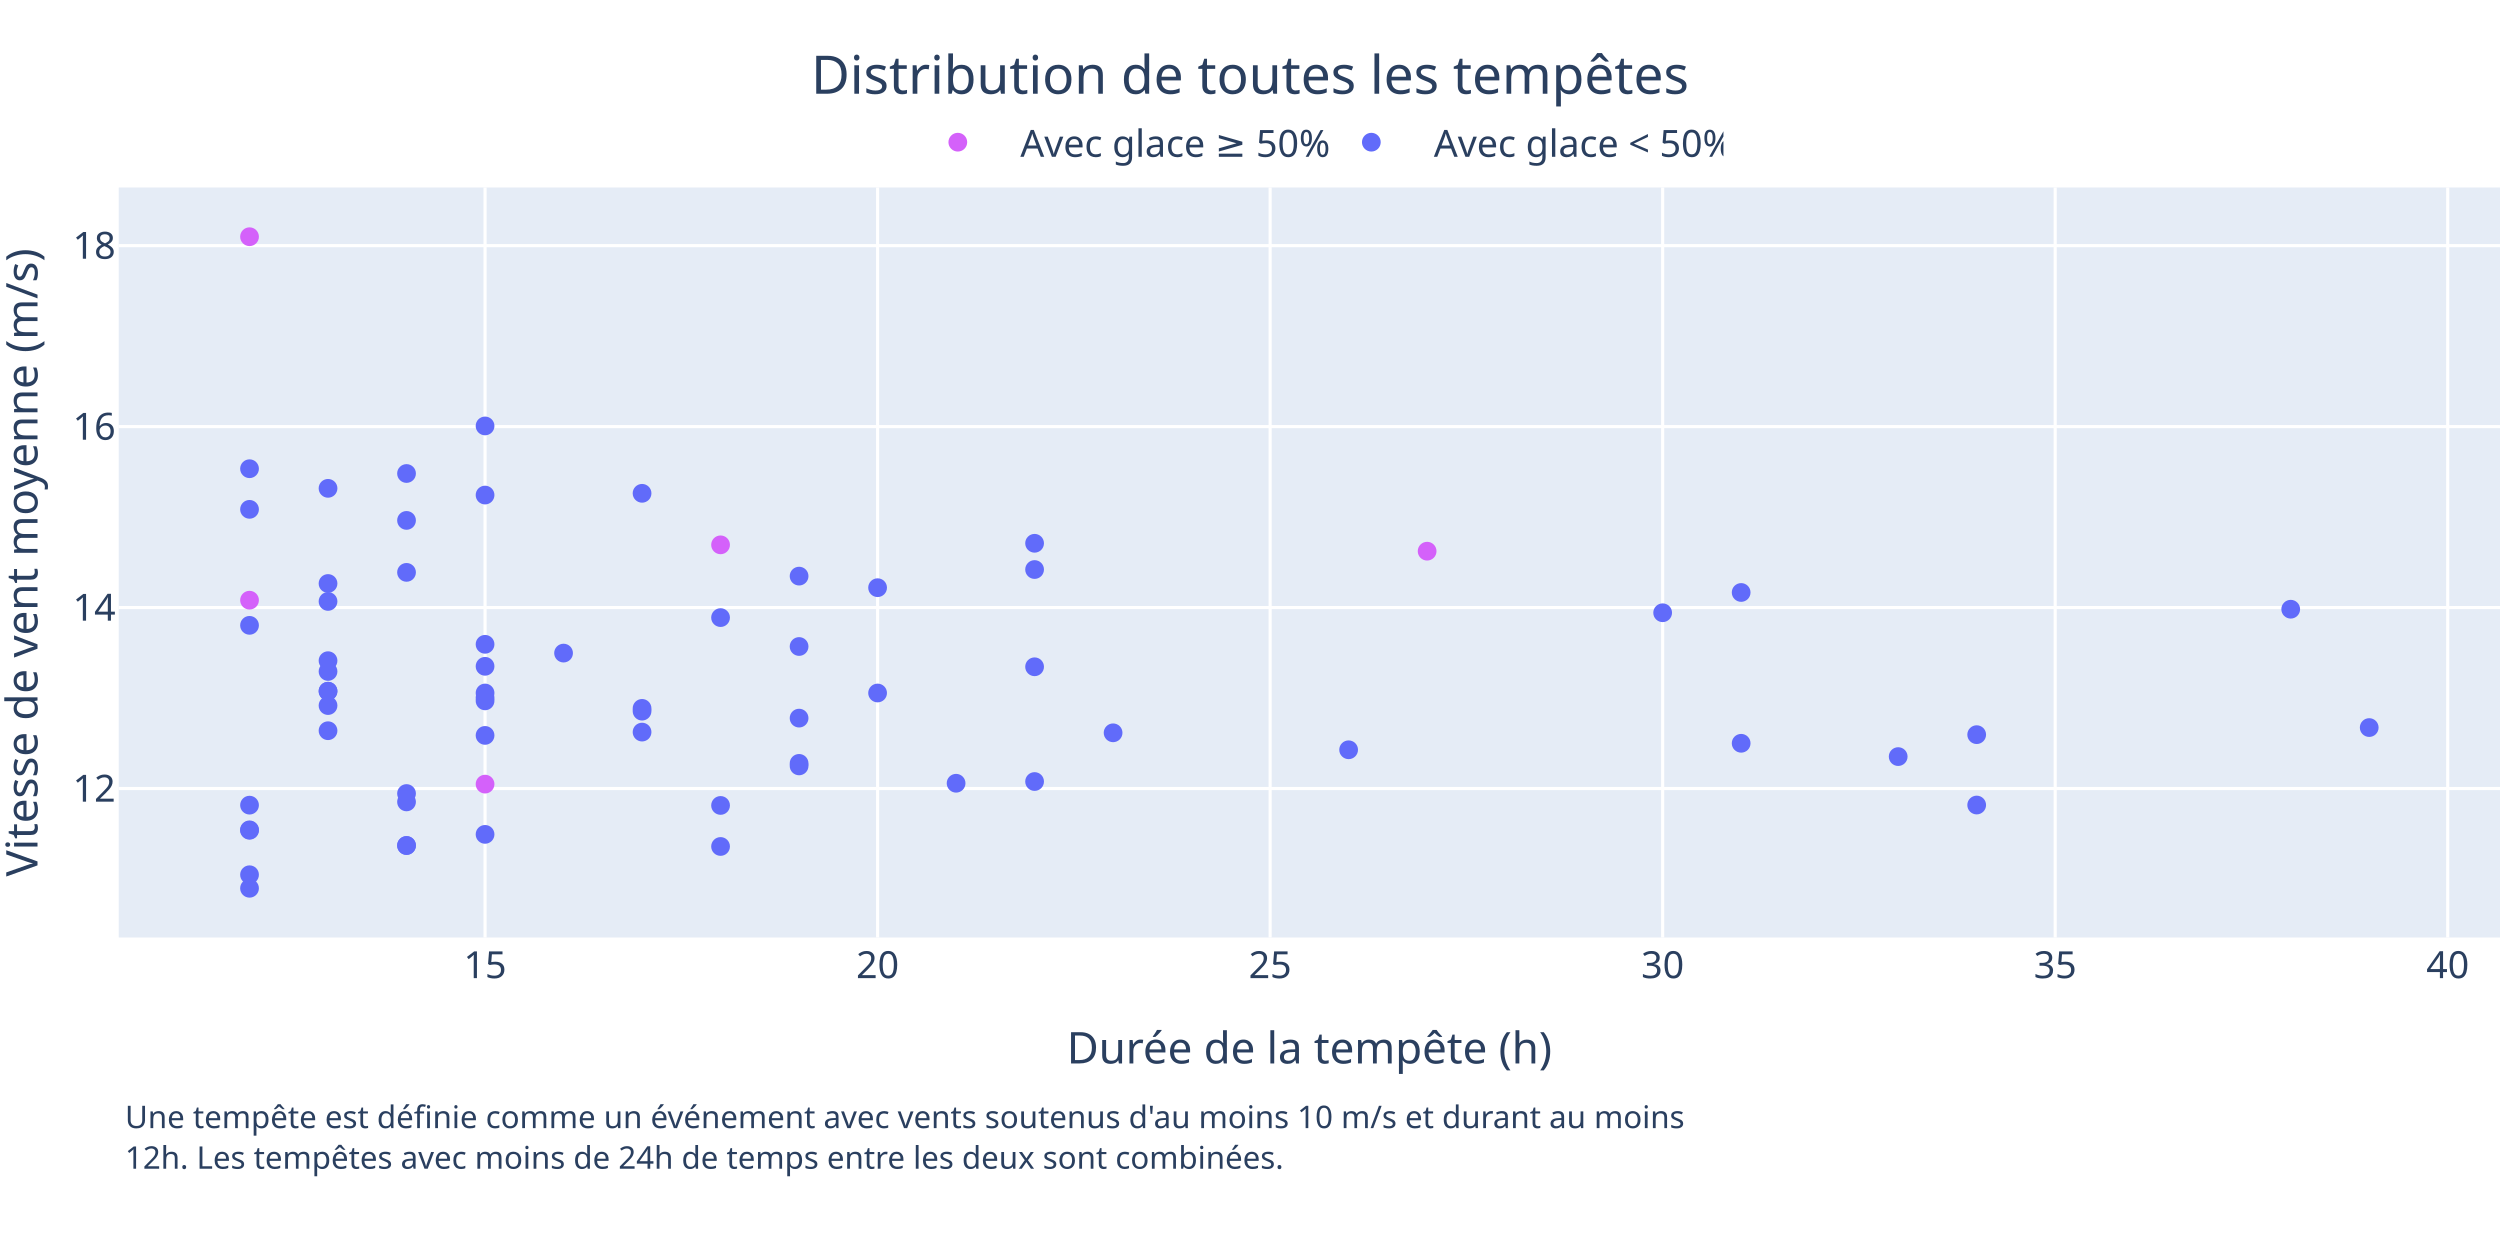
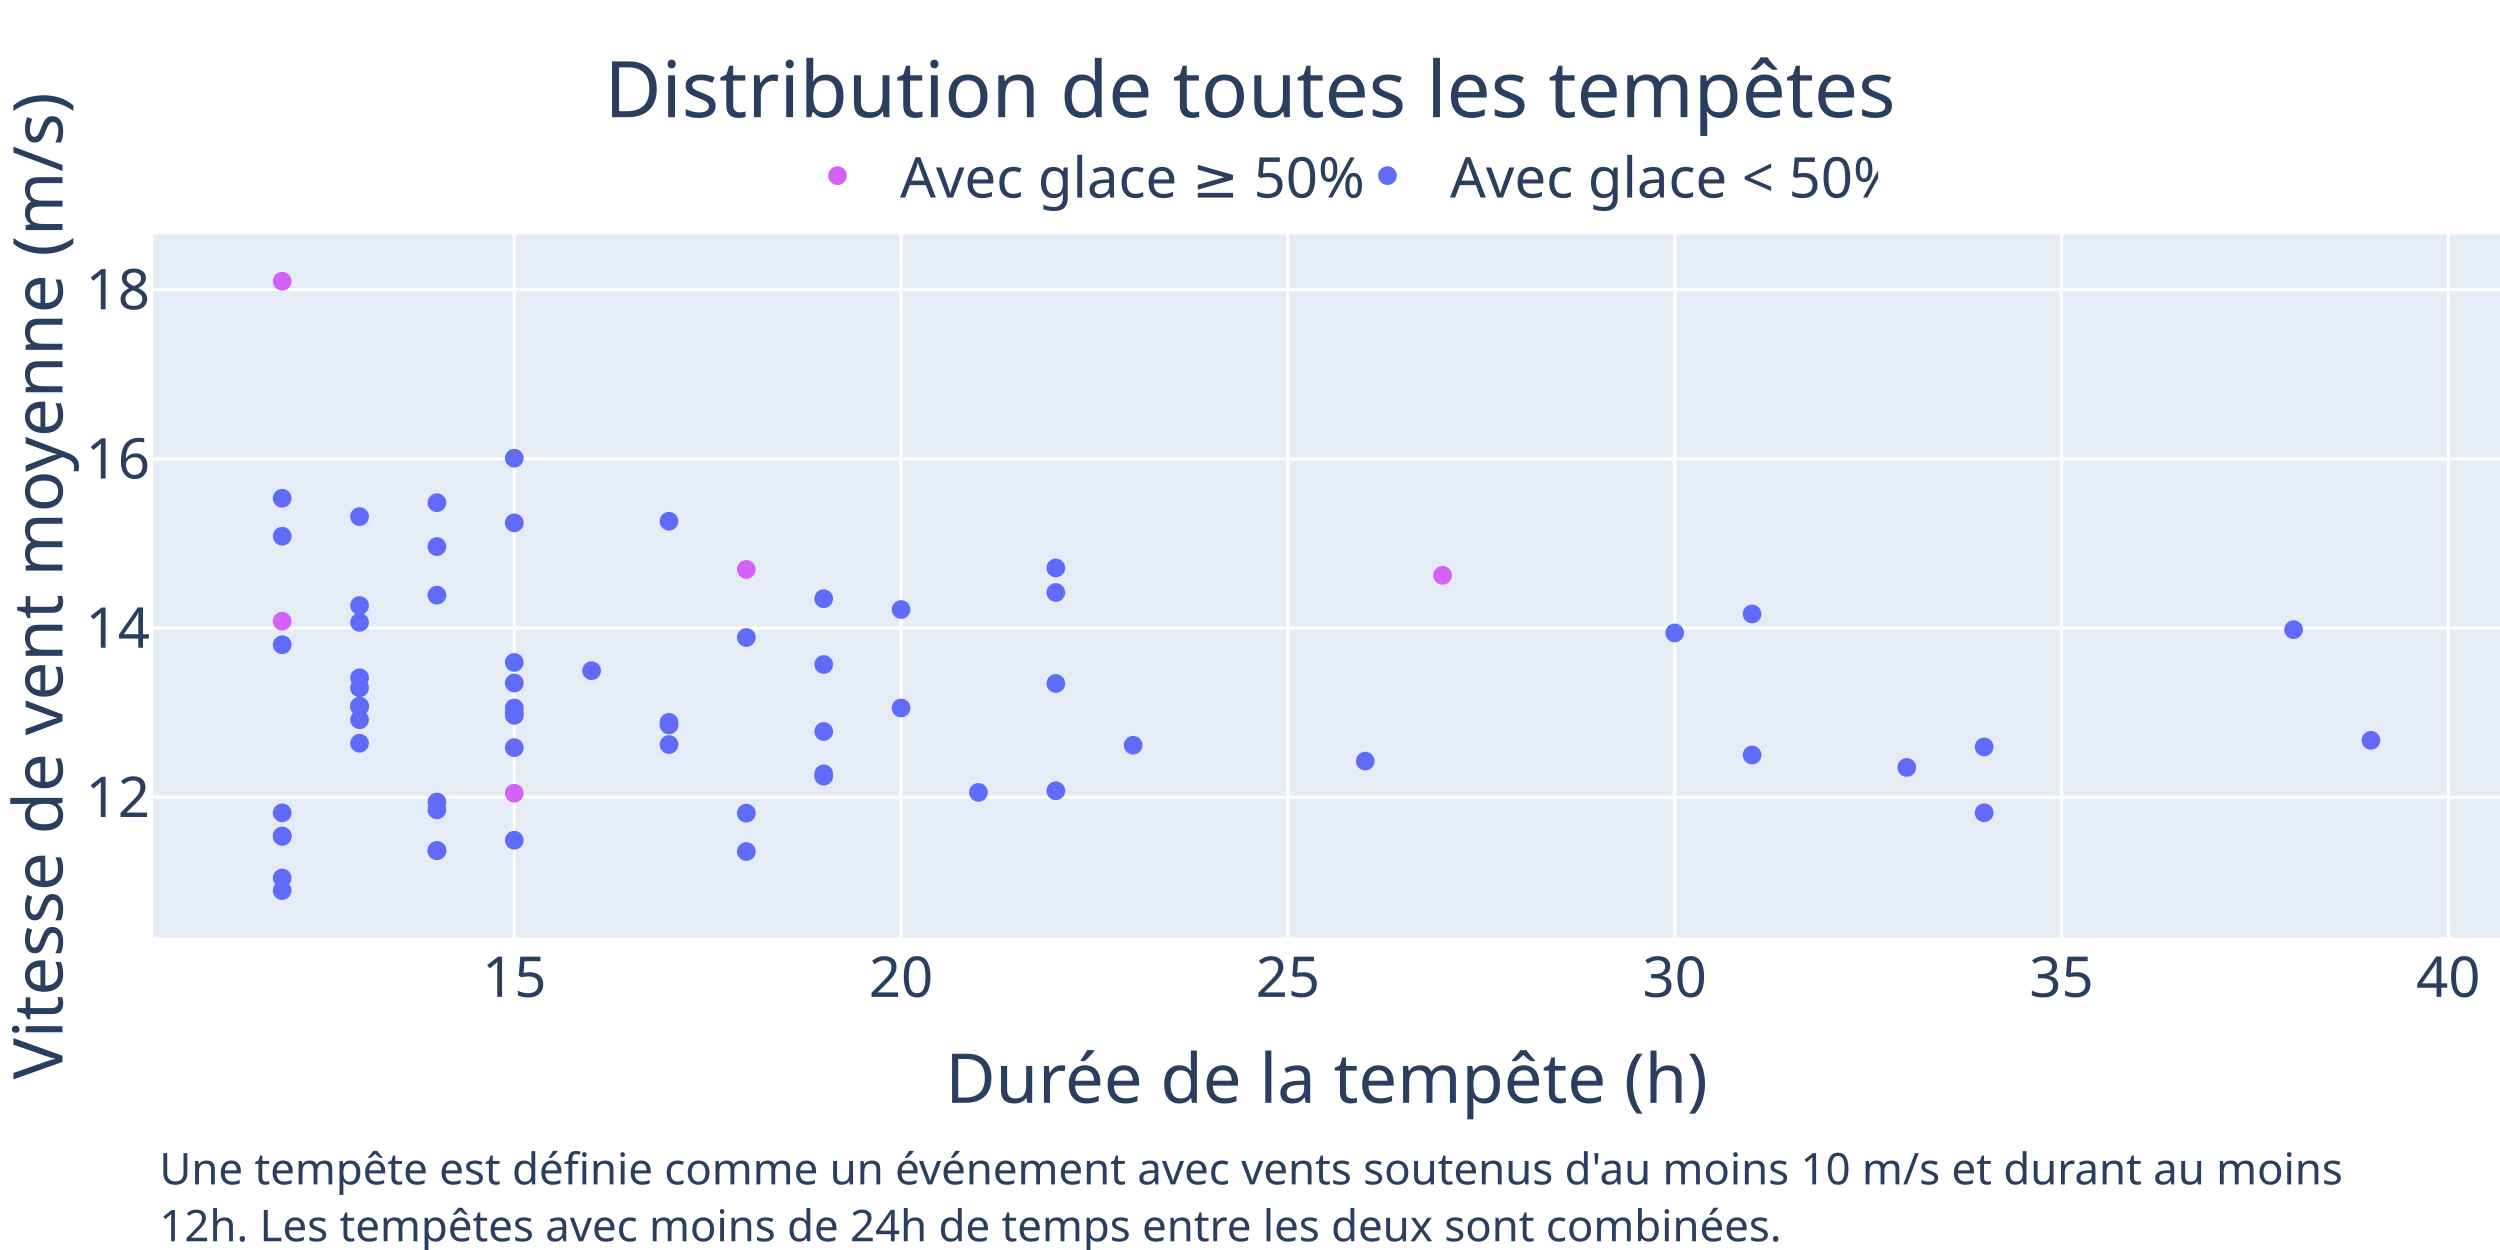
<svg xmlns="http://www.w3.org/2000/svg" class="main-svg" width="800" height="400" style="" viewBox="0 0 800 400">
  <rect x="0" y="0" width="800" height="400" style="fill: rgb(255, 255, 255); fill-opacity: 1;" />
-   <defs id="defs-b2602b">
+   <defs id="defs-48f7b8">
    <g class="clips">
-       <clipPath id="clipb2602bxyplot" class="plotclip">
-         <rect width="762" height="240" />
-       </clipPath>
-       <clipPath class="axesclip" id="clipb2602bx">
-         <rect x="38" y="0" width="762" height="400" />
-       </clipPath>
-       <clipPath class="axesclip" id="clipb2602by">
-         <rect x="0" y="60" width="800" height="240" />
-       </clipPath>
-       <clipPath class="axesclip" id="clipb2602bxy">
-         <rect x="38" y="60" width="762" height="240" />
+       <clipPath id="clip48f7b8xyplot" class="plotclip">
+         <rect width="751" height="225" />
+       </clipPath>
+       <clipPath class="axesclip" id="clip48f7b8x">
+         <rect x="49" y="0" width="751" height="400" />
+       </clipPath>
+       <clipPath class="axesclip" id="clip48f7b8y">
+         <rect x="0" y="75" width="800" height="225" />
+       </clipPath>
+       <clipPath class="axesclip" id="clip48f7b8xy">
+         <rect x="49" y="75" width="751" height="225" />
      </clipPath>
    </g>
    <g class="gradients" />
    <g class="patterns" />
  </defs>
  <g class="bglayer">
-     <rect class="bg" x="38" y="60" width="762" height="240" style="fill: rgb(229, 236, 246); fill-opacity: 1; stroke-width: 0;" />
+     <rect class="bg" x="49" y="75" width="751" height="225" style="fill: rgb(229, 236, 246); fill-opacity: 1; stroke-width: 0;" />
  </g>
  <g class="layer-below">
    <g class="imagelayer" />
    <g class="shapelayer" />
  </g>
  <g class="cartesianlayer">
    <g class="subplot xy">
      <g class="layer-subplot">
        <g class="shapelayer" />
        <g class="imagelayer" />
      </g>
      <g class="minor-gridlayer">
        <g class="x" />
        <g class="y" />
      </g>
      <g class="gridlayer">
        <g class="x">
-           <path class="xgrid crisp" transform="translate(155.22,0)" d="M0,60v240" style="stroke: rgb(255, 255, 255); stroke-opacity: 1; stroke-width: 1px;" />
-           <path class="xgrid crisp" transform="translate(280.83,0)" d="M0,60v240" style="stroke: rgb(255, 255, 255); stroke-opacity: 1; stroke-width: 1px;" />
-           <path class="xgrid crisp" transform="translate(406.44,0)" d="M0,60v240" style="stroke: rgb(255, 255, 255); stroke-opacity: 1; stroke-width: 1px;" />
-           <path class="xgrid crisp" transform="translate(532.05,0)" d="M0,60v240" style="stroke: rgb(255, 255, 255); stroke-opacity: 1; stroke-width: 1px;" />
-           <path class="xgrid crisp" transform="translate(657.66,0)" d="M0,60v240" style="stroke: rgb(255, 255, 255); stroke-opacity: 1; stroke-width: 1px;" />
-           <path class="xgrid crisp" transform="translate(783.27,0)" d="M0,60v240" style="stroke: rgb(255, 255, 255); stroke-opacity: 1; stroke-width: 1px;" />
+           <path class="xgrid crisp" transform="translate(164.57,0)" d="M0,75v225" style="stroke: rgb(255, 255, 255); stroke-opacity: 1; stroke-width: 1px;" />
+           <path class="xgrid crisp" transform="translate(288.34,0)" d="M0,75v225" style="stroke: rgb(255, 255, 255); stroke-opacity: 1; stroke-width: 1px;" />
+           <path class="xgrid crisp" transform="translate(412.12,0)" d="M0,75v225" style="stroke: rgb(255, 255, 255); stroke-opacity: 1; stroke-width: 1px;" />
+           <path class="xgrid crisp" transform="translate(535.9,0)" d="M0,75v225" style="stroke: rgb(255, 255, 255); stroke-opacity: 1; stroke-width: 1px;" />
+           <path class="xgrid crisp" transform="translate(659.68,0)" d="M0,75v225" style="stroke: rgb(255, 255, 255); stroke-opacity: 1; stroke-width: 1px;" />
+           <path class="xgrid crisp" transform="translate(783.46,0)" d="M0,75v225" style="stroke: rgb(255, 255, 255); stroke-opacity: 1; stroke-width: 1px;" />
        </g>
        <g class="y">
-           <path class="ygrid crisp" transform="translate(0,252.33)" d="M38,0h762" style="stroke: rgb(255, 255, 255); stroke-opacity: 1; stroke-width: 1px;" />
-           <path class="ygrid crisp" transform="translate(0,194.42)" d="M38,0h762" style="stroke: rgb(255, 255, 255); stroke-opacity: 1; stroke-width: 1px;" />
-           <path class="ygrid crisp" transform="translate(0,136.51)" d="M38,0h762" style="stroke: rgb(255, 255, 255); stroke-opacity: 1; stroke-width: 1px;" />
-           <path class="ygrid crisp" transform="translate(0,78.6)" d="M38,0h762" style="stroke: rgb(255, 255, 255); stroke-opacity: 1; stroke-width: 1px;" />
+           <path class="ygrid crisp" transform="translate(0,255.14)" d="M49,0h751" style="stroke: rgb(255, 255, 255); stroke-opacity: 1; stroke-width: 1px;" />
+           <path class="ygrid crisp" transform="translate(0,200.98)" d="M49,0h751" style="stroke: rgb(255, 255, 255); stroke-opacity: 1; stroke-width: 1px;" />
+           <path class="ygrid crisp" transform="translate(0,146.82)" d="M49,0h751" style="stroke: rgb(255, 255, 255); stroke-opacity: 1; stroke-width: 1px;" />
+           <path class="ygrid crisp" transform="translate(0,92.66)" d="M49,0h751" style="stroke: rgb(255, 255, 255); stroke-opacity: 1; stroke-width: 1px;" />
        </g>
      </g>
      <g class="zerolinelayer" />
      <g class="layer-between">
        <g class="shapelayer" />
        <g class="imagelayer" />
      </g>
      <path class="xlines-below" />
      <path class="ylines-below" />
      <g class="overlines-below" />
      <g class="xaxislayer-below" />
      <g class="yaxislayer-below" />
      <g class="overaxes-below" />
      <g class="overplot">
-         <g class="xy" transform="translate(38,60)" clip-path="url(#clipb2602bxyplot)">
+         <g class="xy" transform="translate(49,75)" clip-path="url(#clip48f7b8xyplot)">
          <g class="scatterlayer mlayer">
-             <g class="trace scatter tracec1fa4c" style="stroke-miterlimit: 2; opacity: 1;">
+             <g class="trace scatter trace77abb6" style="stroke-miterlimit: 2; opacity: 1;">
              <g class="fills" />
              <g class="errorbars" />
              <g class="lines" />
              <g class="points">
-                 <path class="point" transform="translate(41.85,132.06)" d="M3,0A3,3 0 1,1 0,-3A3,3 0 0,1 3,0Z" style="opacity: 1; stroke-width: 0px; fill: rgb(212, 97, 250); fill-opacity: 1;" />
-                 <path class="point" transform="translate(117.22,190.92)" d="M3,0A3,3 0 1,1 0,-3A3,3 0 0,1 3,0Z" style="opacity: 1; stroke-width: 0px; fill: rgb(212, 97, 250); fill-opacity: 1;" />
-                 <path class="point" transform="translate(192.58,114.35)" d="M3,0A3,3 0 1,1 0,-3A3,3 0 0,1 3,0Z" style="opacity: 1; stroke-width: 0px; fill: rgb(212, 97, 250); fill-opacity: 1;" />
-                 <path class="point" transform="translate(41.85,15.75)" d="M3,0A3,3 0 1,1 0,-3A3,3 0 0,1 3,0Z" style="opacity: 1; stroke-width: 0px; fill: rgb(212, 97, 250); fill-opacity: 1;" />
-                 <path class="point" transform="translate(418.68,116.38)" d="M3,0A3,3 0 1,1 0,-3A3,3 0 0,1 3,0Z" style="opacity: 1; stroke-width: 0px; fill: rgb(212, 97, 250); fill-opacity: 1;" />
+                 <path class="point" transform="translate(41.3,123.78)" d="M3,0A3,3 0 1,1 0,-3A3,3 0 0,1 3,0Z" style="opacity: 1; stroke-width: 0px; fill: rgb(212, 97, 250); fill-opacity: 1;" />
+                 <path class="point" transform="translate(115.57,178.83)" d="M3,0A3,3 0 1,1 0,-3A3,3 0 0,1 3,0Z" style="opacity: 1; stroke-width: 0px; fill: rgb(212, 97, 250); fill-opacity: 1;" />
+                 <path class="point" transform="translate(189.83,107.22)" d="M3,0A3,3 0 1,1 0,-3A3,3 0 0,1 3,0Z" style="opacity: 1; stroke-width: 0px; fill: rgb(212, 97, 250); fill-opacity: 1;" />
+                 <path class="point" transform="translate(41.3,15)" d="M3,0A3,3 0 1,1 0,-3A3,3 0 0,1 3,0Z" style="opacity: 1; stroke-width: 0px; fill: rgb(212, 97, 250); fill-opacity: 1;" />
+                 <path class="point" transform="translate(412.63,109.11)" d="M3,0A3,3 0 1,1 0,-3A3,3 0 0,1 3,0Z" style="opacity: 1; stroke-width: 0px; fill: rgb(212, 97, 250); fill-opacity: 1;" />
              </g>
              <g class="text" />
            </g>
-             <g class="trace scatter trace4a833f" style="stroke-miterlimit: 2; opacity: 1;">
+             <g class="trace scatter trace263a54" style="stroke-miterlimit: 2; opacity: 1;">
              <g class="fills" />
              <g class="errorbars" />
              <g class="lines" />
              <g class="points">
-                 <path class="point" transform="translate(167.46,174.27)" d="M3,0A3,3 0 1,1 0,-3A3,3 0 0,1 3,0Z" style="opacity: 1; stroke-width: 0px; fill: rgb(97, 107, 250); fill-opacity: 1;" />
-                 <path class="point" transform="translate(41.85,140.11)" d="M3,0A3,3 0 1,1 0,-3A3,3 0 0,1 3,0Z" style="opacity: 1; stroke-width: 0px; fill: rgb(97, 107, 250); fill-opacity: 1;" />
-                 <path class="point" transform="translate(117.22,164.28)" d="M3,0A3,3 0 1,1 0,-3A3,3 0 0,1 3,0Z" style="opacity: 1; stroke-width: 0px; fill: rgb(97, 107, 250); fill-opacity: 1;" />
-                 <path class="point" transform="translate(41.85,205.69)" d="M3,0A3,3 0 1,1 0,-3A3,3 0 0,1 3,0Z" style="opacity: 1; stroke-width: 0px; fill: rgb(97, 107, 250); fill-opacity: 1;" />
-                 <path class="point" transform="translate(519.17,177.85)" d="M3,0A3,3 0 1,1 0,-3A3,3 0 0,1 3,0Z" style="opacity: 1; stroke-width: 0px; fill: rgb(97, 107, 250); fill-opacity: 1;" />
-                 <path class="point" transform="translate(92.09,106.53)" d="M3,0A3,3 0 1,1 0,-3A3,3 0 0,1 3,0Z" style="opacity: 1; stroke-width: 0px; fill: rgb(97, 107, 250); fill-opacity: 1;" />
-                 <path class="point" transform="translate(393.56,179.93)" d="M3,0A3,3 0 1,1 0,-3A3,3 0 0,1 3,0Z" style="opacity: 1; stroke-width: 0px; fill: rgb(97, 107, 250); fill-opacity: 1;" />
-                 <path class="point" transform="translate(92.09,91.52)" d="M3,0A3,3 0 1,1 0,-3A3,3 0 0,1 3,0Z" style="opacity: 1; stroke-width: 0px; fill: rgb(97, 107, 250); fill-opacity: 1;" />
-                 <path class="point" transform="translate(318.19,174.5)" d="M3,0A3,3 0 1,1 0,-3A3,3 0 0,1 3,0Z" style="opacity: 1; stroke-width: 0px; fill: rgb(97, 107, 250); fill-opacity: 1;" />
-                 <path class="point" transform="translate(66.97,126.72)" d="M3,0A3,3 0 1,1 0,-3A3,3 0 0,1 3,0Z" style="opacity: 1; stroke-width: 0px; fill: rgb(97, 107, 250); fill-opacity: 1;" />
-                 <path class="point" transform="translate(66.97,161.19)" d="M3,0A3,3 0 1,1 0,-3A3,3 0 0,1 3,0Z" style="opacity: 1; stroke-width: 0px; fill: rgb(97, 107, 250); fill-opacity: 1;" />
-                 <path class="point" transform="translate(117.22,76.3)" d="M3,0A3,3 0 1,1 0,-3A3,3 0 0,1 3,0Z" style="opacity: 1; stroke-width: 0px; fill: rgb(97, 107, 250); fill-opacity: 1;" />
-                 <path class="point" transform="translate(167.46,167.57)" d="M3,0A3,3 0 1,1 0,-3A3,3 0 0,1 3,0Z" style="opacity: 1; stroke-width: 0px; fill: rgb(97, 107, 250); fill-opacity: 1;" />
-                 <path class="point" transform="translate(720.15,172.82)" d="M3,0A3,3 0 1,1 0,-3A3,3 0 0,1 3,0Z" style="opacity: 1; stroke-width: 0px; fill: rgb(97, 107, 250); fill-opacity: 1;" />
-                 <path class="point" transform="translate(142.34,148.99)" d="M3,0A3,3 0 1,1 0,-3A3,3 0 0,1 3,0Z" style="opacity: 1; stroke-width: 0px; fill: rgb(97, 107, 250); fill-opacity: 1;" />
-                 <path class="point" transform="translate(217.71,184.28)" d="M3,0A3,3 0 1,1 0,-3A3,3 0 0,1 3,0Z" style="opacity: 1; stroke-width: 0px; fill: rgb(97, 107, 250); fill-opacity: 1;" />
-                 <path class="point" transform="translate(217.71,185.09)" d="M3,0A3,3 0 1,1 0,-3A3,3 0 0,1 3,0Z" style="opacity: 1; stroke-width: 0px; fill: rgb(97, 107, 250); fill-opacity: 1;" />
-                 <path class="point" transform="translate(293.07,153.37)" d="M3,0A3,3 0 1,1 0,-3A3,3 0 0,1 3,0Z" style="opacity: 1; stroke-width: 0px; fill: rgb(97, 107, 250); fill-opacity: 1;" />
-                 <path class="point" transform="translate(92.09,196.61)" d="M3,0A3,3 0 1,1 0,-3A3,3 0 0,1 3,0Z" style="opacity: 1; stroke-width: 0px; fill: rgb(97, 107, 250); fill-opacity: 1;" />
-                 <path class="point" transform="translate(192.58,197.74)" d="M3,0A3,3 0 1,1 0,-3A3,3 0 0,1 3,0Z" style="opacity: 1; stroke-width: 0px; fill: rgb(97, 107, 250); fill-opacity: 1;" />
-                 <path class="point" transform="translate(293.07,113.85)" d="M3,0A3,3 0 1,1 0,-3A3,3 0 0,1 3,0Z" style="opacity: 1; stroke-width: 0px; fill: rgb(97, 107, 250); fill-opacity: 1;" />
-                 <path class="point" transform="translate(117.22,98.42)" d="M3,0A3,3 0 1,1 0,-3A3,3 0 0,1 3,0Z" style="opacity: 1; stroke-width: 0px; fill: rgb(97, 107, 250); fill-opacity: 1;" />
-                 <path class="point" transform="translate(117.22,207)" d="M3,0A3,3 0 1,1 0,-3A3,3 0 0,1 3,0Z" style="opacity: 1; stroke-width: 0px; fill: rgb(97, 107, 250); fill-opacity: 1;" />
-                 <path class="point" transform="translate(293.07,190.09)" d="M3,0A3,3 0 1,1 0,-3A3,3 0 0,1 3,0Z" style="opacity: 1; stroke-width: 0px; fill: rgb(97, 107, 250); fill-opacity: 1;" />
-                 <path class="point" transform="translate(41.85,224.25)" d="M3,0A3,3 0 1,1 0,-3A3,3 0 0,1 3,0Z" style="opacity: 1; stroke-width: 0px; fill: rgb(97, 107, 250); fill-opacity: 1;" />
-                 <path class="point" transform="translate(41.85,197.65)" d="M3,0A3,3 0 1,1 0,-3A3,3 0 0,1 3,0Z" style="opacity: 1; stroke-width: 0px; fill: rgb(97, 107, 250); fill-opacity: 1;" />
-                 <path class="point" transform="translate(242.83,128.06)" d="M3,0A3,3 0 1,1 0,-3A3,3 0 0,1 3,0Z" style="opacity: 1; stroke-width: 0px; fill: rgb(97, 107, 250); fill-opacity: 1;" />
-                 <path class="point" transform="translate(494.05,136.08)" d="M3,0A3,3 0 1,1 0,-3A3,3 0 0,1 3,0Z" style="opacity: 1; stroke-width: 0px; fill: rgb(97, 107, 250); fill-opacity: 1;" />
-                 <path class="point" transform="translate(66.97,132.46)" d="M3,0A3,3 0 1,1 0,-3A3,3 0 0,1 3,0Z" style="opacity: 1; stroke-width: 0px; fill: rgb(97, 107, 250); fill-opacity: 1;" />
-                 <path class="point" transform="translate(117.22,161.76)" d="M3,0A3,3 0 1,1 0,-3A3,3 0 0,1 3,0Z" style="opacity: 1; stroke-width: 0px; fill: rgb(97, 107, 250); fill-opacity: 1;" />
-                 <path class="point" transform="translate(66.97,161.19)" d="M3,0A3,3 0 1,1 0,-3A3,3 0 0,1 3,0Z" style="opacity: 1; stroke-width: 0px; fill: rgb(97, 107, 250); fill-opacity: 1;" />
-                 <path class="point" transform="translate(92.09,210.56)" d="M3,0A3,3 0 1,1 0,-3A3,3 0 0,1 3,0Z" style="opacity: 1; stroke-width: 0px; fill: rgb(97, 107, 250); fill-opacity: 1;" />
-                 <path class="point" transform="translate(117.22,146.18)" d="M3,0A3,3 0 1,1 0,-3A3,3 0 0,1 3,0Z" style="opacity: 1; stroke-width: 0px; fill: rgb(97, 107, 250); fill-opacity: 1;" />
-                 <path class="point" transform="translate(66.97,154.87)" d="M3,0A3,3 0 1,1 0,-3A3,3 0 0,1 3,0Z" style="opacity: 1; stroke-width: 0px; fill: rgb(97, 107, 250); fill-opacity: 1;" />
-                 <path class="point" transform="translate(695.03,134.95)" d="M3,0A3,3 0 1,1 0,-3A3,3 0 0,1 3,0Z" style="opacity: 1; stroke-width: 0px; fill: rgb(97, 107, 250); fill-opacity: 1;" />
-                 <path class="point" transform="translate(41.85,205.55)" d="M3,0A3,3 0 1,1 0,-3A3,3 0 0,1 3,0Z" style="opacity: 1; stroke-width: 0px; fill: rgb(97, 107, 250); fill-opacity: 1;" />
-                 <path class="point" transform="translate(92.09,193.93)" d="M3,0A3,3 0 1,1 0,-3A3,3 0 0,1 3,0Z" style="opacity: 1; stroke-width: 0px; fill: rgb(97, 107, 250); fill-opacity: 1;" />
-                 <path class="point" transform="translate(167.46,97.86)" d="M3,0A3,3 0 1,1 0,-3A3,3 0 0,1 3,0Z" style="opacity: 1; stroke-width: 0px; fill: rgb(97, 107, 250); fill-opacity: 1;" />
-                 <path class="point" transform="translate(117.22,163.27)" d="M3,0A3,3 0 1,1 0,-3A3,3 0 0,1 3,0Z" style="opacity: 1; stroke-width: 0px; fill: rgb(97, 107, 250); fill-opacity: 1;" />
-                 <path class="point" transform="translate(217.71,146.88)" d="M3,0A3,3 0 1,1 0,-3A3,3 0 0,1 3,0Z" style="opacity: 1; stroke-width: 0px; fill: rgb(97, 107, 250); fill-opacity: 1;" />
-                 <path class="point" transform="translate(41.85,89.99)" d="M3,0A3,3 0 1,1 0,-3A3,3 0 0,1 3,0Z" style="opacity: 1; stroke-width: 0px; fill: rgb(97, 107, 250); fill-opacity: 1;" />
-                 <path class="point" transform="translate(594.54,197.61)" d="M3,0A3,3 0 1,1 0,-3A3,3 0 0,1 3,0Z" style="opacity: 1; stroke-width: 0px; fill: rgb(97, 107, 250); fill-opacity: 1;" />
-                 <path class="point" transform="translate(192.58,137.63)" d="M3,0A3,3 0 1,1 0,-3A3,3 0 0,1 3,0Z" style="opacity: 1; stroke-width: 0px; fill: rgb(97, 107, 250); fill-opacity: 1;" />
-                 <path class="point" transform="translate(66.97,173.83)" d="M3,0A3,3 0 1,1 0,-3A3,3 0 0,1 3,0Z" style="opacity: 1; stroke-width: 0px; fill: rgb(97, 107, 250); fill-opacity: 1;" />
-                 <path class="point" transform="translate(267.95,190.64)" d="M3,0A3,3 0 1,1 0,-3A3,3 0 0,1 3,0Z" style="opacity: 1; stroke-width: 0px; fill: rgb(97, 107, 250); fill-opacity: 1;" />
-                 <path class="point" transform="translate(293.07,122.25)" d="M3,0A3,3 0 1,1 0,-3A3,3 0 0,1 3,0Z" style="opacity: 1; stroke-width: 0px; fill: rgb(97, 107, 250); fill-opacity: 1;" />
-                 <path class="point" transform="translate(594.54,175.09)" d="M3,0A3,3 0 1,1 0,-3A3,3 0 0,1 3,0Z" style="opacity: 1; stroke-width: 0px; fill: rgb(97, 107, 250); fill-opacity: 1;" />
-                 <path class="point" transform="translate(117.22,175.33)" d="M3,0A3,3 0 1,1 0,-3A3,3 0 0,1 3,0Z" style="opacity: 1; stroke-width: 0px; fill: rgb(97, 107, 250); fill-opacity: 1;" />
-                 <path class="point" transform="translate(167.46,166.68)" d="M3,0A3,3 0 1,1 0,-3A3,3 0 0,1 3,0Z" style="opacity: 1; stroke-width: 0px; fill: rgb(97, 107, 250); fill-opacity: 1;" />
-                 <path class="point" transform="translate(192.58,210.87)" d="M3,0A3,3 0 1,1 0,-3A3,3 0 0,1 3,0Z" style="opacity: 1; stroke-width: 0px; fill: rgb(97, 107, 250); fill-opacity: 1;" />
-                 <path class="point" transform="translate(217.71,169.8)" d="M3,0A3,3 0 1,1 0,-3A3,3 0 0,1 3,0Z" style="opacity: 1; stroke-width: 0px; fill: rgb(97, 107, 250); fill-opacity: 1;" />
-                 <path class="point" transform="translate(92.09,123.16)" d="M3,0A3,3 0 1,1 0,-3A3,3 0 0,1 3,0Z" style="opacity: 1; stroke-width: 0px; fill: rgb(97, 107, 250); fill-opacity: 1;" />
-                 <path class="point" transform="translate(66.97,96.27)" d="M3,0A3,3 0 1,1 0,-3A3,3 0 0,1 3,0Z" style="opacity: 1; stroke-width: 0px; fill: rgb(97, 107, 250); fill-opacity: 1;" />
-                 <path class="point" transform="translate(41.85,219.92)" d="M3,0A3,3 0 1,1 0,-3A3,3 0 0,1 3,0Z" style="opacity: 1; stroke-width: 0px; fill: rgb(97, 107, 250); fill-opacity: 1;" />
-                 <path class="point" transform="translate(569.42,182.11)" d="M3,0A3,3 0 1,1 0,-3A3,3 0 0,1 3,0Z" style="opacity: 1; stroke-width: 0px; fill: rgb(97, 107, 250); fill-opacity: 1;" />
-                 <path class="point" transform="translate(41.85,102.99)" d="M3,0A3,3 0 1,1 0,-3A3,3 0 0,1 3,0Z" style="opacity: 1; stroke-width: 0px; fill: rgb(97, 107, 250); fill-opacity: 1;" />
-                 <path class="point" transform="translate(117.22,153.22)" d="M3,0A3,3 0 1,1 0,-3A3,3 0 0,1 3,0Z" style="opacity: 1; stroke-width: 0px; fill: rgb(97, 107, 250); fill-opacity: 1;" />
-                 <path class="point" transform="translate(242.83,161.76)" d="M3,0A3,3 0 1,1 0,-3A3,3 0 0,1 3,0Z" style="opacity: 1; stroke-width: 0px; fill: rgb(97, 107, 250); fill-opacity: 1;" />
-                 <path class="point" transform="translate(92.09,210.56)" d="M3,0A3,3 0 1,1 0,-3A3,3 0 0,1 3,0Z" style="opacity: 1; stroke-width: 0px; fill: rgb(97, 107, 250); fill-opacity: 1;" />
-                 <path class="point" transform="translate(217.71,124.36)" d="M3,0A3,3 0 1,1 0,-3A3,3 0 0,1 3,0Z" style="opacity: 1; stroke-width: 0px; fill: rgb(97, 107, 250); fill-opacity: 1;" />
-                 <path class="point" transform="translate(519.17,129.59)" d="M3,0A3,3 0 1,1 0,-3A3,3 0 0,1 3,0Z" style="opacity: 1; stroke-width: 0px; fill: rgb(97, 107, 250); fill-opacity: 1;" />
-                 <path class="point" transform="translate(66.97,151.42)" d="M3,0A3,3 0 1,1 0,-3A3,3 0 0,1 3,0Z" style="opacity: 1; stroke-width: 0px; fill: rgb(97, 107, 250); fill-opacity: 1;" />
-                 <path class="point" transform="translate(66.97,165.78)" d="M3,0A3,3 0 1,1 0,-3A3,3 0 0,1 3,0Z" style="opacity: 1; stroke-width: 0px; fill: rgb(97, 107, 250); fill-opacity: 1;" />
+                 <path class="point" transform="translate(709.7,161.9)" d="M3,0A3,3 0 1,1 0,-3A3,3 0 0,1 3,0Z" style="opacity: 1; stroke-width: 0px; fill: rgb(97, 107, 250); fill-opacity: 1;" />
+                 <path class="point" transform="translate(66.06,118.78)" d="M3,0A3,3 0 1,1 0,-3A3,3 0 0,1 3,0Z" style="opacity: 1; stroke-width: 0px; fill: rgb(97, 107, 250); fill-opacity: 1;" />
+                 <path class="point" transform="translate(66.06,151.02)" d="M3,0A3,3 0 1,1 0,-3A3,3 0 0,1 3,0Z" style="opacity: 1; stroke-width: 0px; fill: rgb(97, 107, 250); fill-opacity: 1;" />
+                 <path class="point" transform="translate(115.57,153.91)" d="M3,0A3,3 0 1,1 0,-3A3,3 0 0,1 3,0Z" style="opacity: 1; stroke-width: 0px; fill: rgb(97, 107, 250); fill-opacity: 1;" />
+                 <path class="point" transform="translate(165.08,163.26)" d="M3,0A3,3 0 1,1 0,-3A3,3 0 0,1 3,0Z" style="opacity: 1; stroke-width: 0px; fill: rgb(97, 107, 250); fill-opacity: 1;" />
+                 <path class="point" transform="translate(387.88,168.55)" d="M3,0A3,3 0 1,1 0,-3A3,3 0 0,1 3,0Z" style="opacity: 1; stroke-width: 0px; fill: rgb(97, 107, 250); fill-opacity: 1;" />
+                 <path class="point" transform="translate(511.66,166.6)" d="M3,0A3,3 0 1,1 0,-3A3,3 0 0,1 3,0Z" style="opacity: 1; stroke-width: 0px; fill: rgb(97, 107, 250); fill-opacity: 1;" />
+                 <path class="point" transform="translate(313.61,163.47)" d="M3,0A3,3 0 1,1 0,-3A3,3 0 0,1 3,0Z" style="opacity: 1; stroke-width: 0px; fill: rgb(97, 107, 250); fill-opacity: 1;" />
+                 <path class="point" transform="translate(41.3,131.31)" d="M3,0A3,3 0 1,1 0,-3A3,3 0 0,1 3,0Z" style="opacity: 1; stroke-width: 0px; fill: rgb(97, 107, 250); fill-opacity: 1;" />
+                 <path class="point" transform="translate(90.81,99.91)" d="M3,0A3,3 0 1,1 0,-3A3,3 0 0,1 3,0Z" style="opacity: 1; stroke-width: 0px; fill: rgb(97, 107, 250); fill-opacity: 1;" />
+                 <path class="point" transform="translate(115.57,71.63)" d="M3,0A3,3 0 1,1 0,-3A3,3 0 0,1 3,0Z" style="opacity: 1; stroke-width: 0px; fill: rgb(97, 107, 250); fill-opacity: 1;" />
+                 <path class="point" transform="translate(41.3,192.64)" d="M3,0A3,3 0 1,1 0,-3A3,3 0 0,1 3,0Z" style="opacity: 1; stroke-width: 0px; fill: rgb(97, 107, 250); fill-opacity: 1;" />
+                 <path class="point" transform="translate(165.08,156.99)" d="M3,0A3,3 0 1,1 0,-3A3,3 0 0,1 3,0Z" style="opacity: 1; stroke-width: 0px; fill: rgb(97, 107, 250); fill-opacity: 1;" />
+                 <path class="point" transform="translate(90.81,85.86)" d="M3,0A3,3 0 1,1 0,-3A3,3 0 0,1 3,0Z" style="opacity: 1; stroke-width: 0px; fill: rgb(97, 107, 250); fill-opacity: 1;" />
+                 <path class="point" transform="translate(90.81,184.15)" d="M3,0A3,3 0 1,1 0,-3A3,3 0 0,1 3,0Z" style="opacity: 1; stroke-width: 0px; fill: rgb(97, 107, 250); fill-opacity: 1;" />
+                 <path class="point" transform="translate(214.59,172.62)" d="M3,0A3,3 0 1,1 0,-3A3,3 0 0,1 3,0Z" style="opacity: 1; stroke-width: 0px; fill: rgb(97, 107, 250); fill-opacity: 1;" />
+                 <path class="point" transform="translate(115.57,92.32)" d="M3,0A3,3 0 1,1 0,-3A3,3 0 0,1 3,0Z" style="opacity: 1; stroke-width: 0px; fill: rgb(97, 107, 250); fill-opacity: 1;" />
+                 <path class="point" transform="translate(140.32,139.61)" d="M3,0A3,3 0 1,1 0,-3A3,3 0 0,1 3,0Z" style="opacity: 1; stroke-width: 0px; fill: rgb(97, 107, 250); fill-opacity: 1;" />
+                 <path class="point" transform="translate(288.86,106.75)" d="M3,0A3,3 0 1,1 0,-3A3,3 0 0,1 3,0Z" style="opacity: 1; stroke-width: 0px; fill: rgb(97, 107, 250); fill-opacity: 1;" />
+                 <path class="point" transform="translate(288.86,143.71)" d="M3,0A3,3 0 1,1 0,-3A3,3 0 0,1 3,0Z" style="opacity: 1; stroke-width: 0px; fill: rgb(97, 107, 250); fill-opacity: 1;" />
+                 <path class="point" transform="translate(189.83,185.21)" d="M3,0A3,3 0 1,1 0,-3A3,3 0 0,1 3,0Z" style="opacity: 1; stroke-width: 0px; fill: rgb(97, 107, 250); fill-opacity: 1;" />
+                 <path class="point" transform="translate(214.59,173.37)" d="M3,0A3,3 0 1,1 0,-3A3,3 0 0,1 3,0Z" style="opacity: 1; stroke-width: 0px; fill: rgb(97, 107, 250); fill-opacity: 1;" />
+                 <path class="point" transform="translate(115.57,193.87)" d="M3,0A3,3 0 1,1 0,-3A3,3 0 0,1 3,0Z" style="opacity: 1; stroke-width: 0px; fill: rgb(97, 107, 250); fill-opacity: 1;" />
+                 <path class="point" transform="translate(41.3,210)" d="M3,0A3,3 0 1,1 0,-3A3,3 0 0,1 3,0Z" style="opacity: 1; stroke-width: 0px; fill: rgb(97, 107, 250); fill-opacity: 1;" />
+                 <path class="point" transform="translate(288.86,178.05)" d="M3,0A3,3 0 1,1 0,-3A3,3 0 0,1 3,0Z" style="opacity: 1; stroke-width: 0px; fill: rgb(97, 107, 250); fill-opacity: 1;" />
+                 <path class="point" transform="translate(239.34,120.04)" d="M3,0A3,3 0 1,1 0,-3A3,3 0 0,1 3,0Z" style="opacity: 1; stroke-width: 0px; fill: rgb(97, 107, 250); fill-opacity: 1;" />
+                 <path class="point" transform="translate(115.57,151.56)" d="M3,0A3,3 0 1,1 0,-3A3,3 0 0,1 3,0Z" style="opacity: 1; stroke-width: 0px; fill: rgb(97, 107, 250); fill-opacity: 1;" />
+                 <path class="point" transform="translate(486.9,127.54)" d="M3,0A3,3 0 1,1 0,-3A3,3 0 0,1 3,0Z" style="opacity: 1; stroke-width: 0px; fill: rgb(97, 107, 250); fill-opacity: 1;" />
+                 <path class="point" transform="translate(41.3,185.12)" d="M3,0A3,3 0 1,1 0,-3A3,3 0 0,1 3,0Z" style="opacity: 1; stroke-width: 0px; fill: rgb(97, 107, 250); fill-opacity: 1;" />
+                 <path class="point" transform="translate(66.06,124.16)" d="M3,0A3,3 0 1,1 0,-3A3,3 0 0,1 3,0Z" style="opacity: 1; stroke-width: 0px; fill: rgb(97, 107, 250); fill-opacity: 1;" />
+                 <path class="point" transform="translate(41.3,192.51)" d="M3,0A3,3 0 1,1 0,-3A3,3 0 0,1 3,0Z" style="opacity: 1; stroke-width: 0px; fill: rgb(97, 107, 250); fill-opacity: 1;" />
+                 <path class="point" transform="translate(684.94,126.48)" d="M3,0A3,3 0 1,1 0,-3A3,3 0 0,1 3,0Z" style="opacity: 1; stroke-width: 0px; fill: rgb(97, 107, 250); fill-opacity: 1;" />
+                 <path class="point" transform="translate(66.06,145.11)" d="M3,0A3,3 0 1,1 0,-3A3,3 0 0,1 3,0Z" style="opacity: 1; stroke-width: 0px; fill: rgb(97, 107, 250); fill-opacity: 1;" />
+                 <path class="point" transform="translate(66.06,151.02)" d="M3,0A3,3 0 1,1 0,-3A3,3 0 0,1 3,0Z" style="opacity: 1; stroke-width: 0px; fill: rgb(97, 107, 250); fill-opacity: 1;" />
+                 <path class="point" transform="translate(90.81,197.19)" d="M3,0A3,3 0 1,1 0,-3A3,3 0 0,1 3,0Z" style="opacity: 1; stroke-width: 0px; fill: rgb(97, 107, 250); fill-opacity: 1;" />
+                 <path class="point" transform="translate(115.57,136.98)" d="M3,0A3,3 0 1,1 0,-3A3,3 0 0,1 3,0Z" style="opacity: 1; stroke-width: 0px; fill: rgb(97, 107, 250); fill-opacity: 1;" />
+                 <path class="point" transform="translate(585.92,185.09)" d="M3,0A3,3 0 1,1 0,-3A3,3 0 0,1 3,0Z" style="opacity: 1; stroke-width: 0px; fill: rgb(97, 107, 250); fill-opacity: 1;" />
+                 <path class="point" transform="translate(264.1,178.57)" d="M3,0A3,3 0 1,1 0,-3A3,3 0 0,1 3,0Z" style="opacity: 1; stroke-width: 0px; fill: rgb(97, 107, 250); fill-opacity: 1;" />
+                 <path class="point" transform="translate(90.81,181.65)" d="M3,0A3,3 0 1,1 0,-3A3,3 0 0,1 3,0Z" style="opacity: 1; stroke-width: 0px; fill: rgb(97, 107, 250); fill-opacity: 1;" />
+                 <path class="point" transform="translate(41.3,84.44)" d="M3,0A3,3 0 1,1 0,-3A3,3 0 0,1 3,0Z" style="opacity: 1; stroke-width: 0px; fill: rgb(97, 107, 250); fill-opacity: 1;" />
+                 <path class="point" transform="translate(189.83,128.99)" d="M3,0A3,3 0 1,1 0,-3A3,3 0 0,1 3,0Z" style="opacity: 1; stroke-width: 0px; fill: rgb(97, 107, 250); fill-opacity: 1;" />
+                 <path class="point" transform="translate(214.59,137.64)" d="M3,0A3,3 0 1,1 0,-3A3,3 0 0,1 3,0Z" style="opacity: 1; stroke-width: 0px; fill: rgb(97, 107, 250); fill-opacity: 1;" />
+                 <path class="point" transform="translate(115.57,152.97)" d="M3,0A3,3 0 1,1 0,-3A3,3 0 0,1 3,0Z" style="opacity: 1; stroke-width: 0px; fill: rgb(97, 107, 250); fill-opacity: 1;" />
+                 <path class="point" transform="translate(66.06,162.84)" d="M3,0A3,3 0 1,1 0,-3A3,3 0 0,1 3,0Z" style="opacity: 1; stroke-width: 0px; fill: rgb(97, 107, 250); fill-opacity: 1;" />
+                 <path class="point" transform="translate(165.08,91.8)" d="M3,0A3,3 0 1,1 0,-3A3,3 0 0,1 3,0Z" style="opacity: 1; stroke-width: 0px; fill: rgb(97, 107, 250); fill-opacity: 1;" />
+                 <path class="point" transform="translate(288.86,114.6)" d="M3,0A3,3 0 1,1 0,-3A3,3 0 0,1 3,0Z" style="opacity: 1; stroke-width: 0px; fill: rgb(97, 107, 250); fill-opacity: 1;" />
+                 <path class="point" transform="translate(165.08,156.15)" d="M3,0A3,3 0 1,1 0,-3A3,3 0 0,1 3,0Z" style="opacity: 1; stroke-width: 0px; fill: rgb(97, 107, 250); fill-opacity: 1;" />
+                 <path class="point" transform="translate(585.92,164.02)" d="M3,0A3,3 0 1,1 0,-3A3,3 0 0,1 3,0Z" style="opacity: 1; stroke-width: 0px; fill: rgb(97, 107, 250); fill-opacity: 1;" />
+                 <path class="point" transform="translate(189.83,197.48)" d="M3,0A3,3 0 1,1 0,-3A3,3 0 0,1 3,0Z" style="opacity: 1; stroke-width: 0px; fill: rgb(97, 107, 250); fill-opacity: 1;" />
+                 <path class="point" transform="translate(115.57,164.25)" d="M3,0A3,3 0 1,1 0,-3A3,3 0 0,1 3,0Z" style="opacity: 1; stroke-width: 0px; fill: rgb(97, 107, 250); fill-opacity: 1;" />
+                 <path class="point" transform="translate(66.06,155.32)" d="M3,0A3,3 0 1,1 0,-3A3,3 0 0,1 3,0Z" style="opacity: 1; stroke-width: 0px; fill: rgb(97, 107, 250); fill-opacity: 1;" />
+                 <path class="point" transform="translate(41.3,205.95)" d="M3,0A3,3 0 1,1 0,-3A3,3 0 0,1 3,0Z" style="opacity: 1; stroke-width: 0px; fill: rgb(97, 107, 250); fill-opacity: 1;" />
+                 <path class="point" transform="translate(511.66,121.47)" d="M3,0A3,3 0 1,1 0,-3A3,3 0 0,1 3,0Z" style="opacity: 1; stroke-width: 0px; fill: rgb(97, 107, 250); fill-opacity: 1;" />
+                 <path class="point" transform="translate(66.06,141.89)" d="M3,0A3,3 0 1,1 0,-3A3,3 0 0,1 3,0Z" style="opacity: 1; stroke-width: 0px; fill: rgb(97, 107, 250); fill-opacity: 1;" />
+                 <path class="point" transform="translate(115.57,143.57)" d="M3,0A3,3 0 1,1 0,-3A3,3 0 0,1 3,0Z" style="opacity: 1; stroke-width: 0px; fill: rgb(97, 107, 250); fill-opacity: 1;" />
+                 <path class="point" transform="translate(214.59,116.58)" d="M3,0A3,3 0 1,1 0,-3A3,3 0 0,1 3,0Z" style="opacity: 1; stroke-width: 0px; fill: rgb(97, 107, 250); fill-opacity: 1;" />
+                 <path class="point" transform="translate(90.81,115.45)" d="M3,0A3,3 0 1,1 0,-3A3,3 0 0,1 3,0Z" style="opacity: 1; stroke-width: 0px; fill: rgb(97, 107, 250); fill-opacity: 1;" />
+                 <path class="point" transform="translate(41.3,96.59)" d="M3,0A3,3 0 1,1 0,-3A3,3 0 0,1 3,0Z" style="opacity: 1; stroke-width: 0px; fill: rgb(97, 107, 250); fill-opacity: 1;" />
+                 <path class="point" transform="translate(561.17,170.58)" d="M3,0A3,3 0 1,1 0,-3A3,3 0 0,1 3,0Z" style="opacity: 1; stroke-width: 0px; fill: rgb(97, 107, 250); fill-opacity: 1;" />
+                 <path class="point" transform="translate(66.06,90.31)" d="M3,0A3,3 0 1,1 0,-3A3,3 0 0,1 3,0Z" style="opacity: 1; stroke-width: 0px; fill: rgb(97, 107, 250); fill-opacity: 1;" />
+                 <path class="point" transform="translate(239.34,151.56)" d="M3,0A3,3 0 1,1 0,-3A3,3 0 0,1 3,0Z" style="opacity: 1; stroke-width: 0px; fill: rgb(97, 107, 250); fill-opacity: 1;" />
+                 <path class="point" transform="translate(90.81,197.19)" d="M3,0A3,3 0 1,1 0,-3A3,3 0 0,1 3,0Z" style="opacity: 1; stroke-width: 0px; fill: rgb(97, 107, 250); fill-opacity: 1;" />
+                 <path class="point" transform="translate(214.59,159.08)" d="M3,0A3,3 0 1,1 0,-3A3,3 0 0,1 3,0Z" style="opacity: 1; stroke-width: 0px; fill: rgb(97, 107, 250); fill-opacity: 1;" />
              </g>
              <g class="text" />
            </g>
          </g>
        </g>
      </g>
      <g class="zerolinelayer-above" />
      <path class="xlines-above crisp" d="M0,0" style="fill: none;" />
      <path class="ylines-above crisp" d="M0,0" style="fill: none;" />
      <g class="overlines-above" />
      <g class="xaxislayer-above">
        <g class="xtick">
-           <text text-anchor="middle" x="0" y="313" transform="translate(155.22,0)" style="font-family: 'Playfair Display'; font-size: 12px; fill: rgb(42, 63, 95); fill-opacity: 1; white-space: pre;">15</text>
-         </g>
-         <g class="xtick">
-           <text text-anchor="middle" x="0" y="313" style="font-family: 'Playfair Display'; font-size: 12px; fill: rgb(42, 63, 95); fill-opacity: 1; white-space: pre;" transform="translate(280.83,0)">20</text>
-         </g>
-         <g class="xtick">
-           <text text-anchor="middle" x="0" y="313" style="font-family: 'Playfair Display'; font-size: 12px; fill: rgb(42, 63, 95); fill-opacity: 1; white-space: pre;" transform="translate(406.44,0)">25</text>
-         </g>
-         <g class="xtick">
-           <text text-anchor="middle" x="0" y="313" style="font-family: 'Playfair Display'; font-size: 12px; fill: rgb(42, 63, 95); fill-opacity: 1; white-space: pre;" transform="translate(532.05,0)">30</text>
-         </g>
-         <g class="xtick">
-           <text text-anchor="middle" x="0" y="313" style="font-family: 'Playfair Display'; font-size: 12px; fill: rgb(42, 63, 95); fill-opacity: 1; white-space: pre;" transform="translate(657.66,0)">35</text>
-         </g>
-         <g class="xtick">
-           <text text-anchor="middle" x="0" y="313" style="font-family: 'Playfair Display'; font-size: 12px; fill: rgb(42, 63, 95); fill-opacity: 1; white-space: pre;" transform="translate(783.27,0)">40</text>
+           <text text-anchor="middle" x="0" y="319" transform="translate(164.57,0)" style="font-family: 'Playfair Display'; font-size: 18px; fill: rgb(42, 63, 95); fill-opacity: 1; white-space: pre;">15</text>
+         </g>
+         <g class="xtick">
+           <text text-anchor="middle" x="0" y="319" style="font-family: 'Playfair Display'; font-size: 18px; fill: rgb(42, 63, 95); fill-opacity: 1; white-space: pre;" transform="translate(288.34,0)">20</text>
+         </g>
+         <g class="xtick">
+           <text text-anchor="middle" x="0" y="319" style="font-family: 'Playfair Display'; font-size: 18px; fill: rgb(42, 63, 95); fill-opacity: 1; white-space: pre;" transform="translate(412.12,0)">25</text>
+         </g>
+         <g class="xtick">
+           <text text-anchor="middle" x="0" y="319" style="font-family: 'Playfair Display'; font-size: 18px; fill: rgb(42, 63, 95); fill-opacity: 1; white-space: pre;" transform="translate(535.9,0)">30</text>
+         </g>
+         <g class="xtick">
+           <text text-anchor="middle" x="0" y="319" style="font-family: 'Playfair Display'; font-size: 18px; fill: rgb(42, 63, 95); fill-opacity: 1; white-space: pre;" transform="translate(659.68,0)">35</text>
+         </g>
+         <g class="xtick">
+           <text text-anchor="middle" x="0" y="319" style="font-family: 'Playfair Display'; font-size: 18px; fill: rgb(42, 63, 95); fill-opacity: 1; white-space: pre;" transform="translate(783.46,0)">40</text>
        </g>
      </g>
      <g class="yaxislayer-above">
        <g class="ytick">
-           <text text-anchor="end" x="37" y="4.2" transform="translate(0,252.33)" style="font-family: 'Playfair Display'; font-size: 12px; fill: rgb(42, 63, 95); fill-opacity: 1; white-space: pre;">12</text>
-         </g>
-         <g class="ytick">
-           <text text-anchor="end" x="37" y="4.2" style="font-family: 'Playfair Display'; font-size: 12px; fill: rgb(42, 63, 95); fill-opacity: 1; white-space: pre;" transform="translate(0,194.42)">14</text>
-         </g>
-         <g class="ytick">
-           <text text-anchor="end" x="37" y="4.2" style="font-family: 'Playfair Display'; font-size: 12px; fill: rgb(42, 63, 95); fill-opacity: 1; white-space: pre;" transform="translate(0,136.51)">16</text>
-         </g>
-         <g class="ytick">
-           <text text-anchor="end" x="37" y="4.2" style="font-family: 'Playfair Display'; font-size: 12px; fill: rgb(42, 63, 95); fill-opacity: 1; white-space: pre;" transform="translate(0,78.6)">18</text>
+           <text text-anchor="end" x="48" y="6.3" transform="translate(0,255.14)" style="font-family: 'Playfair Display'; font-size: 18px; fill: rgb(42, 63, 95); fill-opacity: 1; white-space: pre;">12</text>
+         </g>
+         <g class="ytick">
+           <text text-anchor="end" x="48" y="6.3" style="font-family: 'Playfair Display'; font-size: 18px; fill: rgb(42, 63, 95); fill-opacity: 1; white-space: pre;" transform="translate(0,200.98)">14</text>
+         </g>
+         <g class="ytick">
+           <text text-anchor="end" x="48" y="6.3" style="font-family: 'Playfair Display'; font-size: 18px; fill: rgb(42, 63, 95); fill-opacity: 1; white-space: pre;" transform="translate(0,146.82)">16</text>
+         </g>
+         <g class="ytick">
+           <text text-anchor="end" x="48" y="6.3" style="font-family: 'Playfair Display'; font-size: 18px; fill: rgb(42, 63, 95); fill-opacity: 1; white-space: pre;" transform="translate(0,92.66)">18</text>
        </g>
      </g>
      <g class="overaxes-above" />
    </g>
  </g>
  <g class="polarlayer" />
  <g class="smithlayer" />
  <g class="ternarylayer" />
  <g class="geolayer" />
  <g class="funnelarealayer" />
  <g class="pielayer" />
  <g class="iciclelayer" />
  <g class="treemaplayer" />
  <g class="sunburstlayer" />
  <g class="glimages" />
-   <defs id="topdefs-b2602b">
+   <defs id="topdefs-48f7b8">
    <g class="clips" />
-     <clipPath id="legendb2602b">
-       <rect width="265" height="29" x="0" y="0" />
+     <clipPath id="legend48f7b8">
+       <rect width="353" height="37" x="0" y="0" />
    </clipPath>
  </defs>
  <g class="layer-above">
    <g class="imagelayer" />
    <g class="shapelayer" />
  </g>
  <g class="infolayer">
-     <g class="legend" pointer-events="all" transform="translate(286.5,31)">
-       <rect class="bg" shape-rendering="crispEdges" style="stroke: rgb(68, 68, 68); stroke-opacity: 1; fill: rgb(255, 255, 255); fill-opacity: 1; stroke-width: 0px;" width="265" height="29" x="0" y="0" />
-       <g class="scrollbox" transform="" clip-path="url(#legendb2602b)">
+     <g class="legend" pointer-events="all" transform="translate(248,38)">
+       <rect class="bg" shape-rendering="crispEdges" style="stroke: rgb(68, 68, 68); stroke-opacity: 1; fill: rgb(255, 255, 255); fill-opacity: 1; stroke-width: 0px;" width="353" height="37" x="0" y="0" />
+       <g class="scrollbox" transform="" clip-path="url(#legend48f7b8)">
        <g class="groups">
-           <g class="traces" transform="translate(0,14.5)" style="opacity: 1;">
-             <text class="legendtext" text-anchor="start" x="40" y="4.68" style="font-family: 'Playfair Display'; font-size: 12px; fill: rgb(42, 63, 95); fill-opacity: 1; white-space: pre;">Avec glace ≥ 50%</text>
+           <g class="traces" transform="translate(0,18.2)" style="opacity: 1;">
+             <text class="legendtext" text-anchor="start" x="40" y="7.02" style="font-family: 'Playfair Display'; font-size: 18px; fill: rgb(42, 63, 95); fill-opacity: 1; white-space: pre;">Avec glace ≥ 50%</text>
            <g class="layers" style="opacity: 1;">
              <g class="legendfill" />
              <g class="legendlines" />
              <g class="legendsymbols">
                <g class="legendpoints">
                  <path class="scatterpts" transform="translate(20,0)" d="M3,0A3,3 0 1,1 0,-3A3,3 0 0,1 3,0Z" style="opacity: 1; stroke-width: 0px; fill: rgb(212, 97, 250); fill-opacity: 1;" />
                </g>
              </g>
            </g>
-             <rect class="legendtoggle" x="0" y="-9.5" width="129.828" height="19" style="fill: rgb(0, 0, 0); fill-opacity: 0;" />
+             <rect class="legendtoggle" x="0" y="-13.2" width="173.489" height="26.4" style="fill: rgb(0, 0, 0); fill-opacity: 0;" />
          </g>
-           <g class="traces" transform="translate(132.3281,14.5)" style="opacity: 1;">
-             <text class="legendtext" text-anchor="start" x="40" y="4.68" style="font-family: 'Playfair Display'; font-size: 12px; fill: rgb(42, 63, 95); fill-opacity: 1; white-space: pre;">Avec glace &lt; 50%</text>
+           <g class="traces" transform="translate(175.9893,18.2)" style="opacity: 1;">
+             <text class="legendtext" text-anchor="start" x="40" y="7.02" style="font-family: 'Playfair Display'; font-size: 18px; fill: rgb(42, 63, 95); fill-opacity: 1; white-space: pre;">Avec glace &lt; 50%</text>
            <g class="layers" style="opacity: 1;">
              <g class="legendfill" />
              <g class="legendlines" />
              <g class="legendsymbols">
                <g class="legendpoints">
                  <path class="scatterpts" transform="translate(20,0)" d="M3,0A3,3 0 1,1 0,-3A3,3 0 0,1 3,0Z" style="opacity: 1; stroke-width: 0px; fill: rgb(97, 107, 250); fill-opacity: 1;" />
                </g>
              </g>
            </g>
-             <rect class="legendtoggle" x="0" y="-9.5" width="130.016" height="19" style="fill: rgb(0, 0, 0); fill-opacity: 0;" />
+             <rect class="legendtoggle" x="0" y="-13.2" width="173.766" height="26.4" style="fill: rgb(0, 0, 0); fill-opacity: 0;" />
          </g>
        </g>
      </g>
      <rect class="scrollbar" rx="20" ry="3" width="0" height="0" style="fill: rgb(128, 139, 164); fill-opacity: 1;" x="0" y="0" />
    </g>
    <g class="g-gtitle">
-       <text class="gtitle" x="400" y="30" text-anchor="middle" dy="0em" style="opacity: 1; font-family: 'Playfair Display'; font-size: 17px; fill: rgb(42, 63, 95); fill-opacity: 1; white-space: pre;">Distribution de toutes les tempêtes</text>
+       <text class="gtitle" x="400" y="37.5" text-anchor="middle" dy="0em" style="opacity: 1; font-family: 'Playfair Display'; font-size: 25px; fill: rgb(42, 63, 95); fill-opacity: 1; white-space: pre;">Distribution de toutes les tempêtes</text>
    </g>
    <g class="g-xtitle">
-       <text class="xtitle" x="419" y="340.3" text-anchor="middle" style="opacity: 1; font-family: 'Playfair Display'; font-size: 14px; fill: rgb(42, 63, 95); fill-opacity: 1; white-space: pre;">Durée de la tempête (h)</text>
-     </g>
-     <g class="g-ytitle" transform="translate(6.400391,0)">
-       <text class="ytitle" transform="rotate(-90,5.6,180)" x="5.6" y="180" text-anchor="middle" style="opacity: 1; font-family: 'Playfair Display'; font-size: 14px; fill: rgb(42, 63, 95); fill-opacity: 1; white-space: pre;">Vitesse de vent moyenne (m/s)</text>
+       <text class="xtitle" x="424.5" y="352.9" text-anchor="middle" style="opacity: 1; font-family: 'Playfair Display'; font-size: 22px; fill: rgb(42, 63, 95); fill-opacity: 1; white-space: pre;">Durée de la tempête (h)</text>
+     </g>
+     <g class="g-ytitle" transform="translate(12.2002,0)">
+       <text class="ytitle" transform="rotate(-90,7.8,187.5)" x="7.8" y="187.5" text-anchor="middle" style="opacity: 1; font-family: 'Playfair Display'; font-size: 22px; fill: rgb(42, 63, 95); fill-opacity: 1; white-space: pre;">Vitesse de vent moyenne (m/s)</text>
    </g>
    <g class="annotation" data-index="0" style="opacity: 1;">
-       <g class="annotation-text-g" transform="rotate(0,249.5,364)">
-         <g class="cursor-pointer" transform="translate(38,350)">
-           <rect class="bg" x="0.5" y="0.5" width="422" height="27" style="stroke-width: 1px; stroke: rgb(0, 0, 0); stroke-opacity: 0; fill: rgb(0, 0, 0); fill-opacity: 0;" />
-           <text class="annotation-text" text-anchor="start" x="2" y="11" style="font-family: 'Playfair Display'; font-size: 10px; fill: rgb(42, 63, 95); fill-opacity: 1; white-space: pre;">
-             <tspan class="line" dy="0em" x="2" y="11">Une tempête est définie comme un événement avec vents soutenus d'au moins 10 m/s et durant au moins</tspan>
-             <tspan class="line" dy="1.3em" x="2" y="11">12h. Les tempêtes avec moins de 24h de temps entre les deux sont combinées.</tspan>
+       <g class="annotation-text-g" transform="rotate(0,344,383.5)">
+         <g class="cursor-pointer" transform="translate(49,365)">
+           <rect class="bg" x="0.5" y="0.5" width="589" height="36" style="stroke-width: 1px; stroke: rgb(0, 0, 0); stroke-opacity: 0; fill: rgb(0, 0, 0); fill-opacity: 0;" />
+           <text class="annotation-text" text-anchor="start" x="2" y="14" style="font-family: 'Playfair Display'; font-size: 14px; fill: rgb(42, 63, 95); fill-opacity: 1; white-space: pre;">
+             <tspan class="line" dy="0em" x="2" y="14">Une tempête est définie comme un événement avec vents soutenus d'au moins 10 m/s et durant au moins</tspan>
+             <tspan class="line" dy="1.3em" x="2" y="14">12h. Les tempêtes avec moins de 24h de temps entre les deux sont combinées.</tspan>
          </text>
        </g>
      </g>
    </g>
  </g>
</svg>
